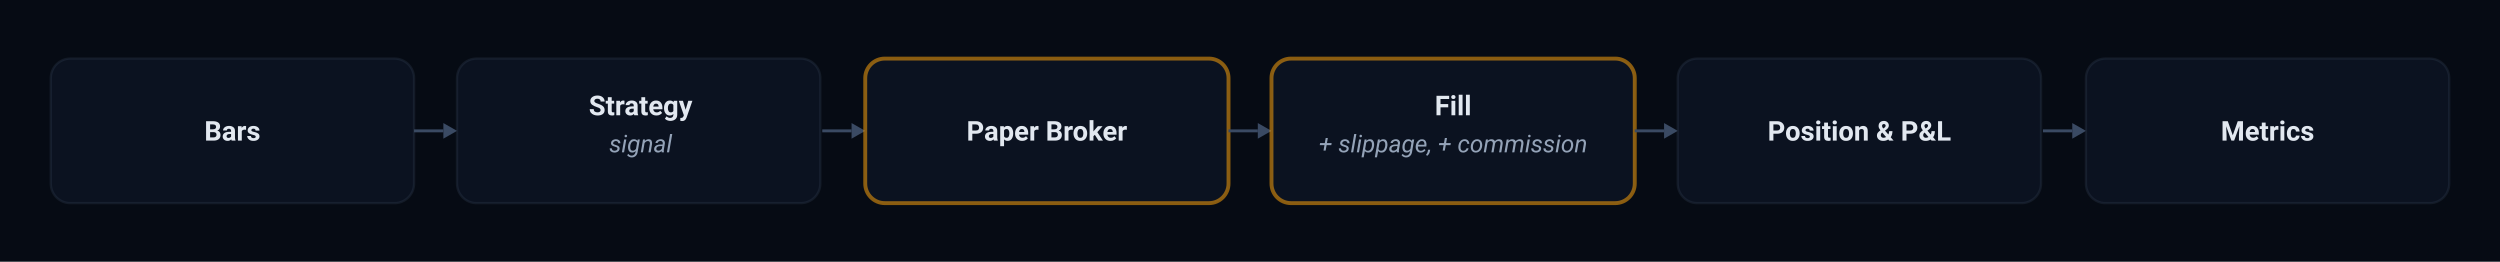
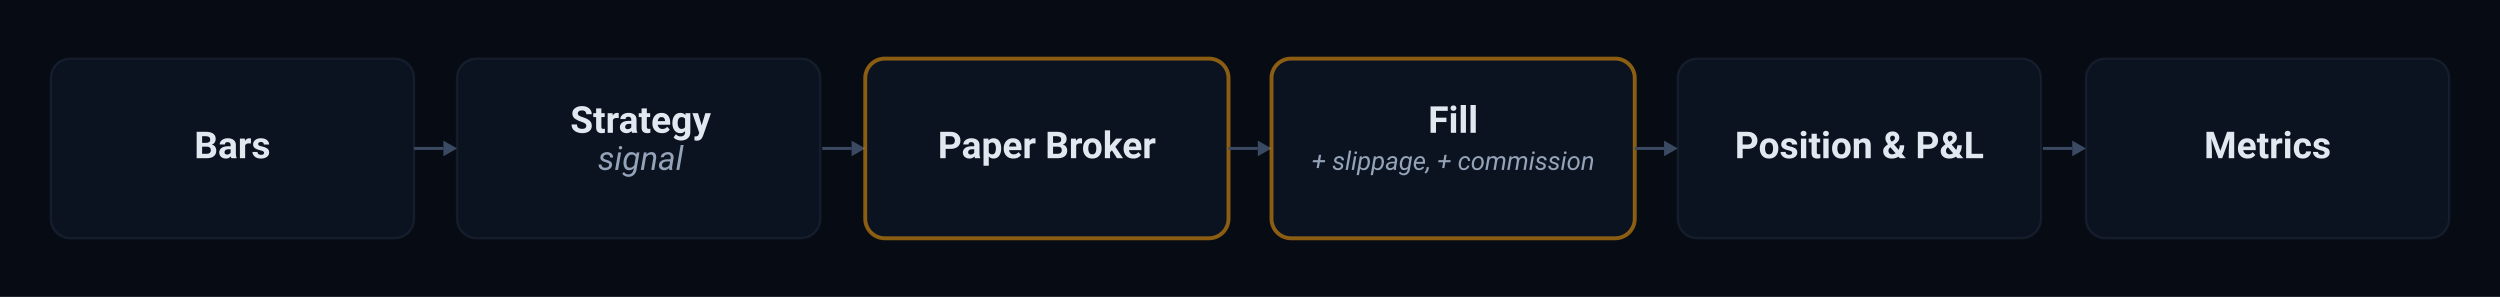
- <svg xmlns="http://www.w3.org/2000/svg" viewBox="0 0 1280 134" width="1280" height="134" role="img" aria-label="Bars produce a strategy signal, the paper broker fills it with slippage and commission, and the position becomes P&amp;L and metrics">
+ <svg xmlns="http://www.w3.org/2000/svg" viewBox="0 0 1280 152" width="1280" height="152" role="img" aria-label="Bars produce a strategy signal, the paper broker fills it with slippage and commission, and the position becomes P&amp;L and metrics">
  <rect width="100%" height="100%" fill="#060b14" />
-   <rect x="26" y="30" width="186" height="74" rx="10" fill="#0b1220" stroke="#334155" stroke-opacity="0.30" stroke-width="1.2">
+   <rect x="26" y="30" width="186" height="92" rx="10" fill="#0b1220" stroke="#334155" stroke-opacity="0.30" stroke-width="1.2">
    <animate attributeName="stroke-opacity" values="0.30;1;0.30;0.30" keyTimes="0;0.06;0.30;1" begin="0.00s" dur="6.00s" repeatCount="indefinite" />
  </rect>
-   <text x="119" y="72" text-anchor="middle" font-family="ui-sans-serif,-apple-system,BlinkMacSystemFont,'Segoe UI',Roboto,Helvetica,Arial,sans-serif" font-size="14" font-weight="700" fill="#e2e8f0">Bars</text>
-   <path d="M 212 67 H 227" stroke="#3a4a63" stroke-width="1.5" fill="none" />
-   <path d="M 227 63 L 234 67 L 227 71 Z" fill="#3a4a63" />
-   <rect x="234" y="30" width="186" height="74" rx="10" fill="#0b1220" stroke="#334155" stroke-opacity="0.30" stroke-width="1.2">
+   <text x="119" y="81" text-anchor="middle" font-family="ui-sans-serif,-apple-system,BlinkMacSystemFont,'Segoe UI',Roboto,Helvetica,Arial,sans-serif" font-size="19" font-weight="700" fill="#e2e8f0">Bars</text>
+   <path d="M 212 76 H 227" stroke="#3a4a63" stroke-width="1.5" fill="none" />
+   <path d="M 227 72 L 234 76 L 227 80 Z" fill="#3a4a63" />
+   <rect x="234" y="30" width="186" height="92" rx="10" fill="#0b1220" stroke="#334155" stroke-opacity="0.30" stroke-width="1.2">
    <animate attributeName="stroke-opacity" values="0.30;1;0.30;0.30" keyTimes="0;0.06;0.30;1" begin="1.00s" dur="6.00s" repeatCount="indefinite" />
  </rect>
-   <text x="328" y="59" text-anchor="middle" font-family="ui-sans-serif,-apple-system,BlinkMacSystemFont,'Segoe UI',Roboto,Helvetica,Arial,sans-serif" font-size="14" font-weight="700" fill="#e2e8f0">Strategy</text>
-   <text x="328" y="78" text-anchor="middle" font-family="ui-sans-serif,-apple-system,BlinkMacSystemFont,'Segoe UI',Roboto,Helvetica,Arial,sans-serif" font-size="12.5" font-style="italic" fill="#94a3b8">signal</text>
-   <path d="M 421 67 H 436" stroke="#3a4a63" stroke-width="1.5" fill="none" />
-   <path d="M 436 63 L 443 67 L 436 71 Z" fill="#3a4a63" />
-   <rect x="443" y="30" width="186" height="74" rx="10" fill="#0b1220" stroke="#f59e0b" stroke-opacity="0.55" stroke-width="2">
+   <text x="328" y="68" text-anchor="middle" font-family="ui-sans-serif,-apple-system,BlinkMacSystemFont,'Segoe UI',Roboto,Helvetica,Arial,sans-serif" font-size="19" font-weight="700" fill="#e2e8f0">Strategy</text>
+   <text x="328" y="87" text-anchor="middle" font-family="ui-sans-serif,-apple-system,BlinkMacSystemFont,'Segoe UI',Roboto,Helvetica,Arial,sans-serif" font-size="17" font-style="italic" fill="#94a3b8">signal</text>
+   <path d="M 421 76 H 436" stroke="#3a4a63" stroke-width="1.5" fill="none" />
+   <path d="M 436 72 L 443 76 L 436 80 Z" fill="#3a4a63" />
+   <rect x="443" y="30" width="186" height="92" rx="10" fill="#0b1220" stroke="#f59e0b" stroke-opacity="0.55" stroke-width="2">
    <animate attributeName="stroke-opacity" values="0.55;1;0.55;0.55" keyTimes="0;0.06;0.30;1" begin="2.00s" dur="6.00s" repeatCount="indefinite" />
  </rect>
-   <text x="536" y="72" text-anchor="middle" font-family="ui-sans-serif,-apple-system,BlinkMacSystemFont,'Segoe UI',Roboto,Helvetica,Arial,sans-serif" font-size="14" font-weight="700" fill="#e2e8f0">Paper Broker</text>
-   <path d="M 629 67 H 644" stroke="#3a4a63" stroke-width="1.5" fill="none" />
-   <path d="M 644 63 L 651 67 L 644 71 Z" fill="#3a4a63" />
-   <rect x="651" y="30" width="186" height="74" rx="10" fill="#0b1220" stroke="#f59e0b" stroke-opacity="0.55" stroke-width="2">
+   <text x="536" y="81" text-anchor="middle" font-family="ui-sans-serif,-apple-system,BlinkMacSystemFont,'Segoe UI',Roboto,Helvetica,Arial,sans-serif" font-size="19" font-weight="700" fill="#e2e8f0">Paper Broker</text>
+   <path d="M 629 76 H 644" stroke="#3a4a63" stroke-width="1.5" fill="none" />
+   <path d="M 644 72 L 651 76 L 644 80 Z" fill="#3a4a63" />
+   <rect x="651" y="30" width="186" height="92" rx="10" fill="#0b1220" stroke="#f59e0b" stroke-opacity="0.55" stroke-width="2">
    <animate attributeName="stroke-opacity" values="0.55;1;0.55;0.55" keyTimes="0;0.06;0.30;1" begin="3.00s" dur="6.00s" repeatCount="indefinite" />
  </rect>
-   <text x="744" y="59" text-anchor="middle" font-family="ui-sans-serif,-apple-system,BlinkMacSystemFont,'Segoe UI',Roboto,Helvetica,Arial,sans-serif" font-size="14" font-weight="700" fill="#e2e8f0">Fill</text>
-   <text x="744" y="78" text-anchor="middle" font-family="ui-sans-serif,-apple-system,BlinkMacSystemFont,'Segoe UI',Roboto,Helvetica,Arial,sans-serif" font-size="12.5" font-style="italic" fill="#94a3b8">+ slippage, + commission</text>
-   <path d="M 837 67 H 852" stroke="#3a4a63" stroke-width="1.5" fill="none" />
-   <path d="M 852 63 L 859 67 L 852 71 Z" fill="#3a4a63" />
-   <rect x="859" y="30" width="186" height="74" rx="10" fill="#0b1220" stroke="#334155" stroke-opacity="0.30" stroke-width="1.2">
+   <text x="744" y="68" text-anchor="middle" font-family="ui-sans-serif,-apple-system,BlinkMacSystemFont,'Segoe UI',Roboto,Helvetica,Arial,sans-serif" font-size="19" font-weight="700" fill="#e2e8f0">Fill</text>
+   <text x="744" y="87" text-anchor="middle" font-family="ui-sans-serif,-apple-system,BlinkMacSystemFont,'Segoe UI',Roboto,Helvetica,Arial,sans-serif" font-size="13.168" font-style="italic" fill="#94a3b8">+ slippage, + commission</text>
+   <path d="M 837 76 H 852" stroke="#3a4a63" stroke-width="1.5" fill="none" />
+   <path d="M 852 72 L 859 76 L 852 80 Z" fill="#3a4a63" />
+   <rect x="859" y="30" width="186" height="92" rx="10" fill="#0b1220" stroke="#334155" stroke-opacity="0.30" stroke-width="1.2">
    <animate attributeName="stroke-opacity" values="0.30;1;0.30;0.30" keyTimes="0;0.06;0.30;1" begin="4.00s" dur="6.00s" repeatCount="indefinite" />
  </rect>
-   <text x="952" y="72" text-anchor="middle" font-family="ui-sans-serif,-apple-system,BlinkMacSystemFont,'Segoe UI',Roboto,Helvetica,Arial,sans-serif" font-size="14" font-weight="700" fill="#e2e8f0">Position &amp; P&amp;L</text>
-   <path d="M 1046 67 H 1061" stroke="#3a4a63" stroke-width="1.5" fill="none" />
-   <path d="M 1061 63 L 1068 67 L 1061 71 Z" fill="#3a4a63" />
-   <rect x="1068" y="30" width="186" height="74" rx="10" fill="#0b1220" stroke="#334155" stroke-opacity="0.30" stroke-width="1.2">
+   <text x="952" y="81" text-anchor="middle" font-family="ui-sans-serif,-apple-system,BlinkMacSystemFont,'Segoe UI',Roboto,Helvetica,Arial,sans-serif" font-size="19" font-weight="700" fill="#e2e8f0">Position &amp; P&amp;L</text>
+   <path d="M 1046 76 H 1061" stroke="#3a4a63" stroke-width="1.5" fill="none" />
+   <path d="M 1061 72 L 1068 76 L 1061 80 Z" fill="#3a4a63" />
+   <rect x="1068" y="30" width="186" height="92" rx="10" fill="#0b1220" stroke="#334155" stroke-opacity="0.30" stroke-width="1.2">
    <animate attributeName="stroke-opacity" values="0.30;1;0.30;0.30" keyTimes="0;0.06;0.30;1" begin="5.00s" dur="6.00s" repeatCount="indefinite" />
  </rect>
-   <text x="1161" y="72" text-anchor="middle" font-family="ui-sans-serif,-apple-system,BlinkMacSystemFont,'Segoe UI',Roboto,Helvetica,Arial,sans-serif" font-size="14" font-weight="700" fill="#e2e8f0">Metrics</text>
+   <text x="1161" y="81" text-anchor="middle" font-family="ui-sans-serif,-apple-system,BlinkMacSystemFont,'Segoe UI',Roboto,Helvetica,Arial,sans-serif" font-size="19" font-weight="700" fill="#e2e8f0">Metrics</text>
  <circle r="3.4" fill="#2dd4bf" opacity="0">
    <animate attributeName="opacity" values="0;1;1;0" keyTimes="0;0.04;0.90;1" begin="0.00s" dur="6.00s" repeatCount="indefinite" />
    <animate attributeName="cx" values="119;328;536;744;952;1161" keyTimes="0.000;0.200;0.400;0.600;0.800;1.000" begin="0.00s" dur="6.00s" repeatCount="indefinite" />
-     <animate attributeName="cy" values="67;67;67;67;67;67" keyTimes="0.000;0.200;0.400;0.600;0.800;1.000" begin="0.00s" dur="6.00s" repeatCount="indefinite" />
+     <animate attributeName="cy" values="76;76;76;76;76;76" keyTimes="0.000;0.200;0.400;0.600;0.800;1.000" begin="0.00s" dur="6.00s" repeatCount="indefinite" />
  </circle>
</svg>
